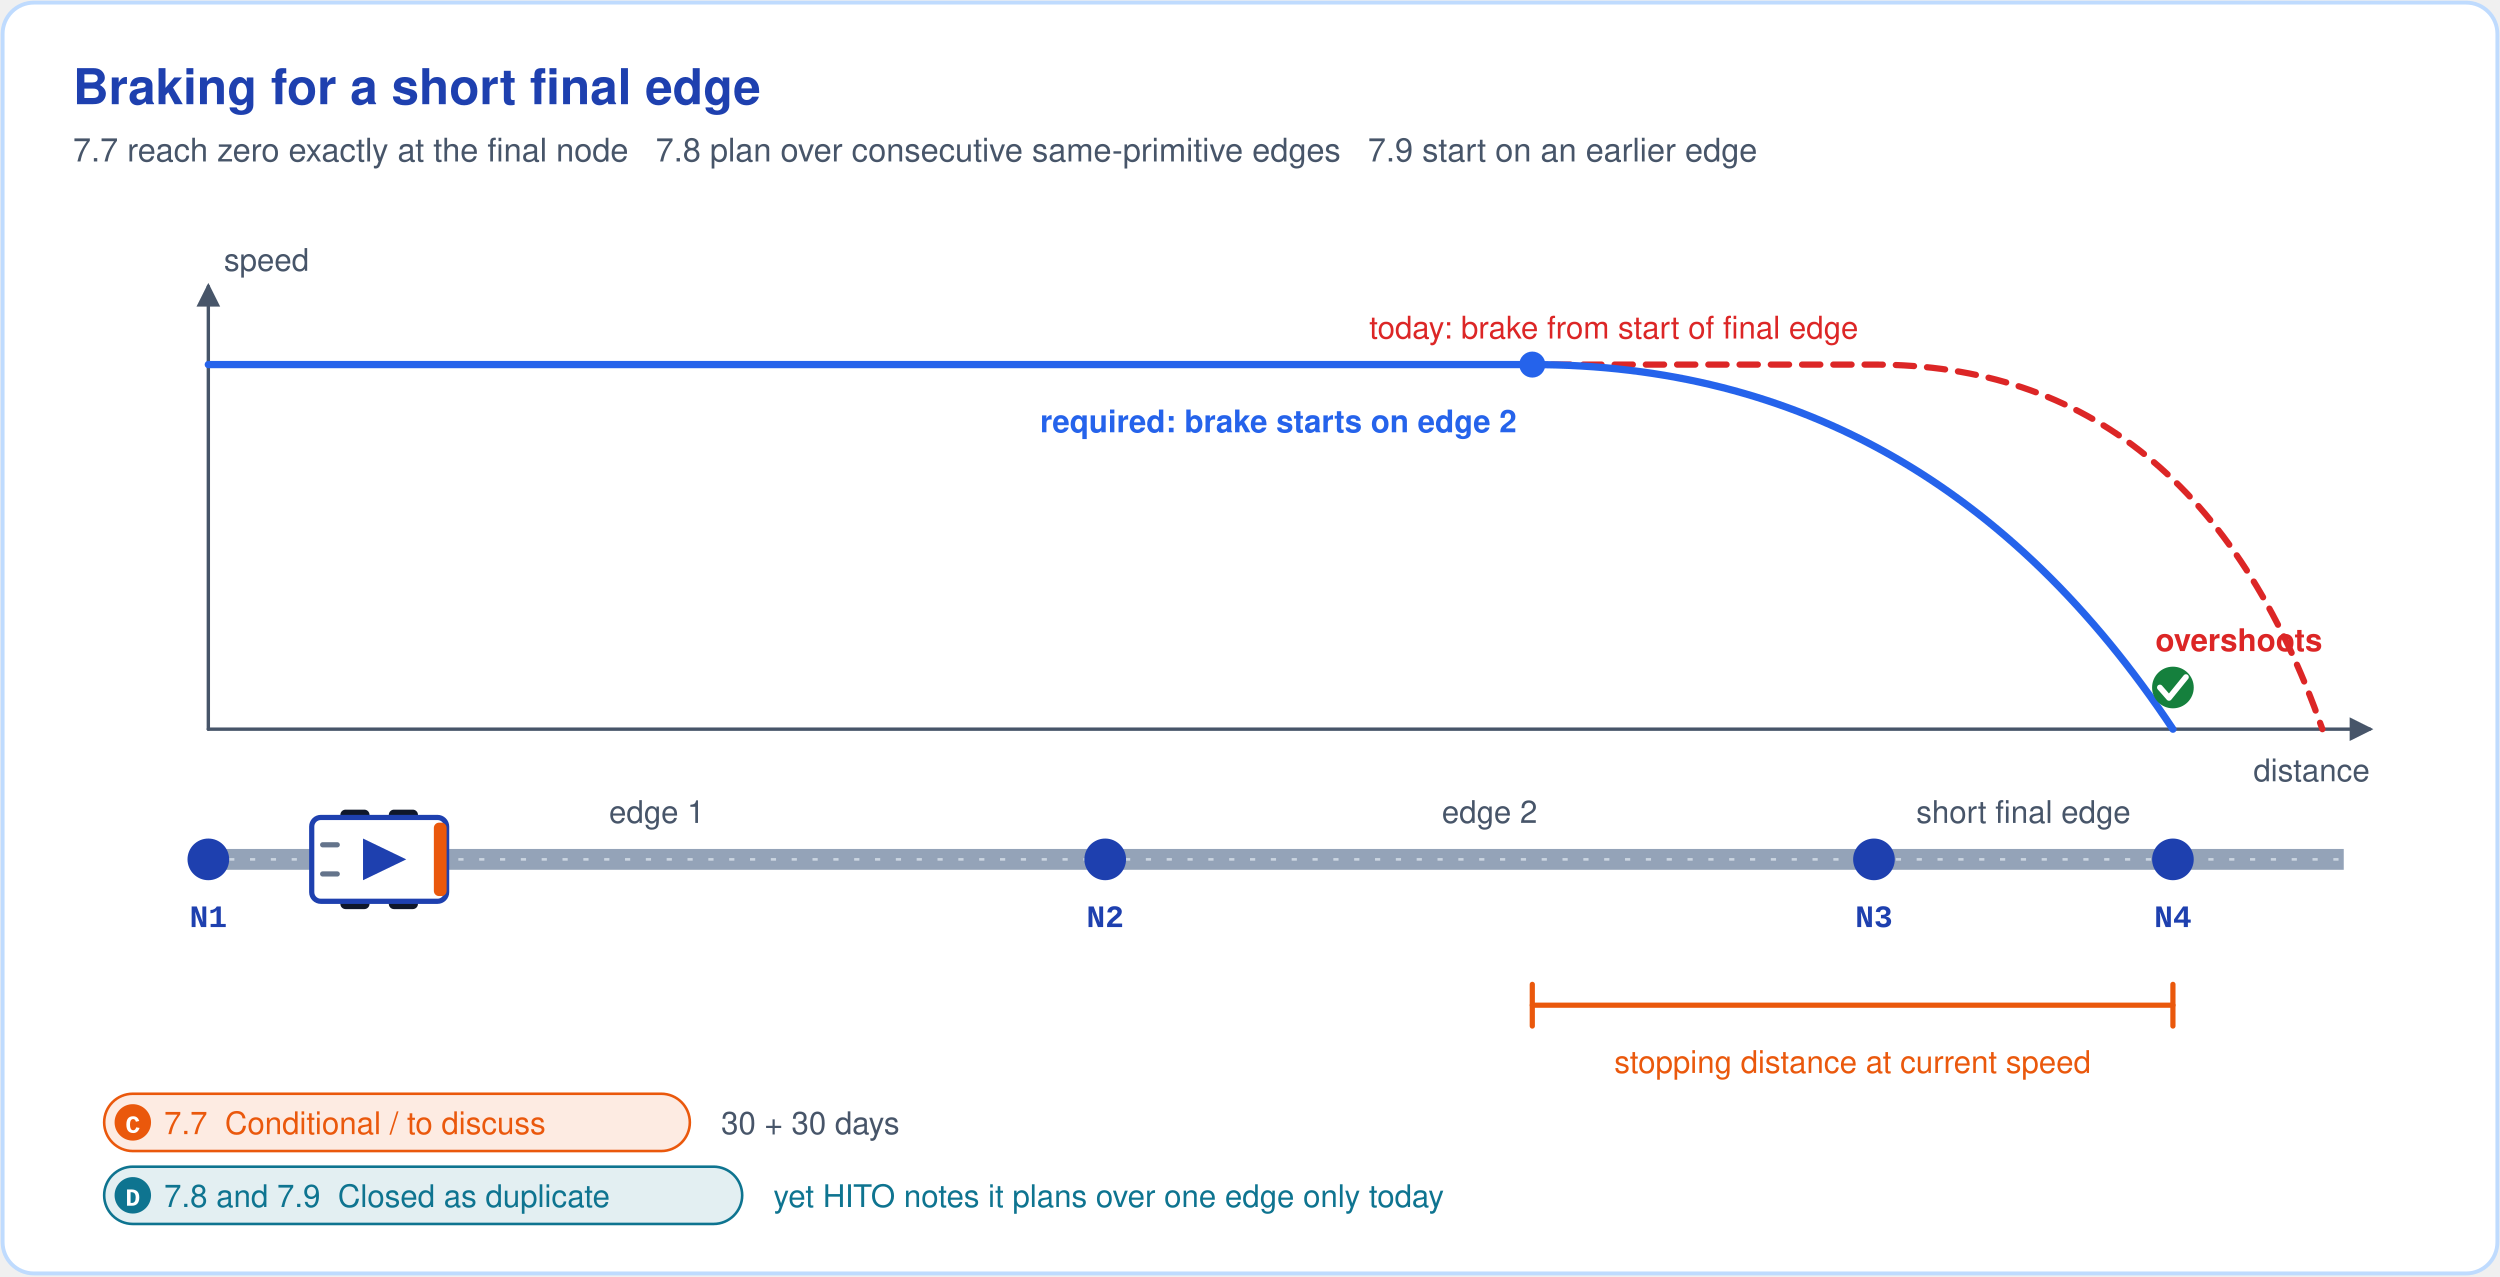
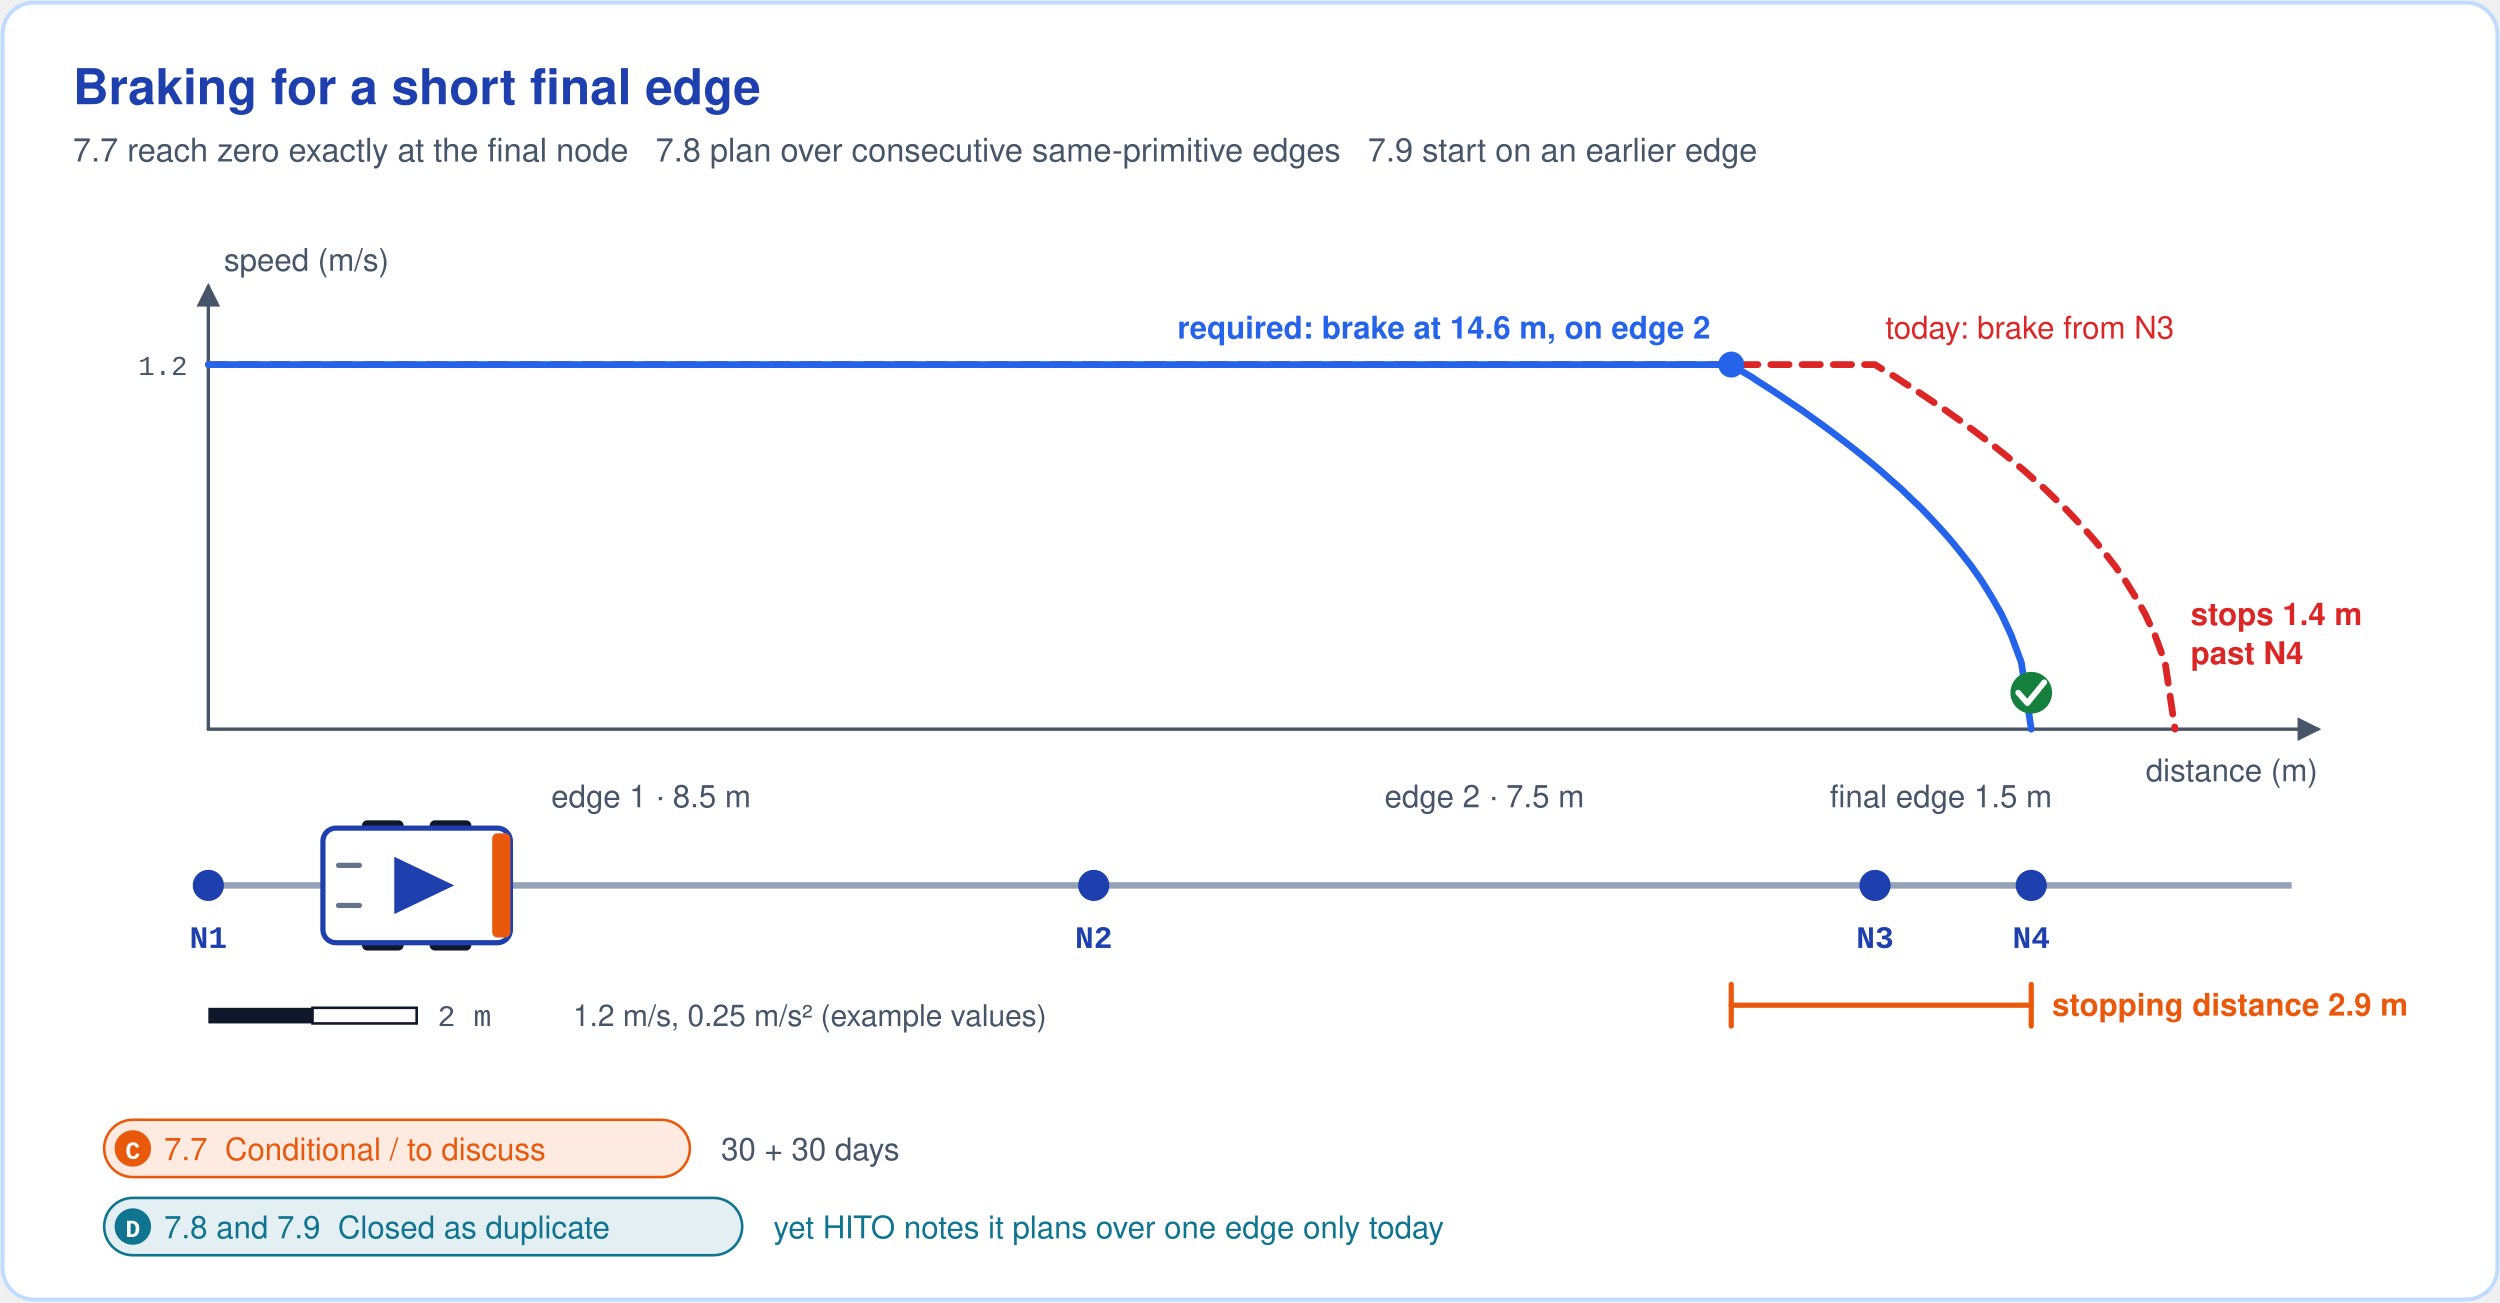
- <svg xmlns="http://www.w3.org/2000/svg" width="960" height="490" viewBox="0 0 960 490" role="img" aria-label="Braking for a short final edge">
+ <svg xmlns="http://www.w3.org/2000/svg" width="960" height="500" viewBox="0 0 960 500" role="img" aria-label="Braking for a short final edge">
  <defs>
    <marker id="ah-primary" viewBox="0 0 10 10" refX="8.5" refY="5" markerWidth="7" markerHeight="7" orient="auto-start-reverse">
      <path d="M0,0 L10,5 L0,10 z" fill="#2563EB" />
    </marker>
    <marker id="ah-secondary" viewBox="0 0 10 10" refX="8.5" refY="5" markerWidth="7" markerHeight="7" orient="auto-start-reverse">
      <path d="M0,0 L10,5 L0,10 z" fill="#3B82F6" />
    </marker>
    <marker id="ah-accent" viewBox="0 0 10 10" refX="8.5" refY="5" markerWidth="7" markerHeight="7" orient="auto-start-reverse">
      <path d="M0,0 L10,5 L0,10 z" fill="#EA580C" />
    </marker>
    <marker id="ah-bg" viewBox="0 0 10 10" refX="8.5" refY="5" markerWidth="7" markerHeight="7" orient="auto-start-reverse">
      <path d="M0,0 L10,5 L0,10 z" fill="#EFF6FF" />
    </marker>
    <marker id="ah-fg" viewBox="0 0 10 10" refX="8.5" refY="5" markerWidth="7" markerHeight="7" orient="auto-start-reverse">
      <path d="M0,0 L10,5 L0,10 z" fill="#1E40AF" />
    </marker>
    <marker id="ah-card" viewBox="0 0 10 10" refX="8.5" refY="5" markerWidth="7" markerHeight="7" orient="auto-start-reverse">
      <path d="M0,0 L10,5 L0,10 z" fill="#FFFFFF" />
    </marker>
    <marker id="ah-muted" viewBox="0 0 10 10" refX="8.5" refY="5" markerWidth="7" markerHeight="7" orient="auto-start-reverse">
      <path d="M0,0 L10,5 L0,10 z" fill="#E9EFF8" />
    </marker>
    <marker id="ah-mutedfg" viewBox="0 0 10 10" refX="8.5" refY="5" markerWidth="7" markerHeight="7" orient="auto-start-reverse">
      <path d="M0,0 L10,5 L0,10 z" fill="#475569" />
    </marker>
    <marker id="ah-border" viewBox="0 0 10 10" refX="8.5" refY="5" markerWidth="7" markerHeight="7" orient="auto-start-reverse">
      <path d="M0,0 L10,5 L0,10 z" fill="#BFDBFE" />
    </marker>
    <marker id="ah-red" viewBox="0 0 10 10" refX="8.5" refY="5" markerWidth="7" markerHeight="7" orient="auto-start-reverse">
      <path d="M0,0 L10,5 L0,10 z" fill="#DC2626" />
    </marker>
    <marker id="ah-green" viewBox="0 0 10 10" refX="8.5" refY="5" markerWidth="7" markerHeight="7" orient="auto-start-reverse">
      <path d="M0,0 L10,5 L0,10 z" fill="#15803D" />
    </marker>
    <marker id="ah-teal" viewBox="0 0 10 10" refX="8.5" refY="5" markerWidth="7" markerHeight="7" orient="auto-start-reverse">
      <path d="M0,0 L10,5 L0,10 z" fill="#0E7490" />
    </marker>
    <marker id="ah-slate" viewBox="0 0 10 10" refX="8.5" refY="5" markerWidth="7" markerHeight="7" orient="auto-start-reverse">
      <path d="M0,0 L10,5 L0,10 z" fill="#64748B" />
    </marker>
    <marker id="ah-ink" viewBox="0 0 10 10" refX="8.5" refY="5" markerWidth="7" markerHeight="7" orient="auto-start-reverse">
      <path d="M0,0 L10,5 L0,10 z" fill="#0F172A" />
    </marker>
    <marker id="ah-tape" viewBox="0 0 10 10" refX="8.5" refY="5" markerWidth="7" markerHeight="7" orient="auto-start-reverse">
      <path d="M0,0 L10,5 L0,10 z" fill="#94A3B8" />
    </marker>
    <pattern id="hatch-red" width="8" height="8" patternUnits="userSpaceOnUse" patternTransform="rotate(45)">
      <rect width="8" height="8" fill="#DC2626" opacity="0.08" />
      <line x1="0" y1="0" x2="0" y2="8" stroke="#DC2626" stroke-width="2" opacity="0.35" />
    </pattern>
  </defs>
-   <rect x="1" y="1" width="958" height="488" rx="12" fill="#FFFFFF" stroke="#BFDBFE" stroke-width="1.5" />
+   <rect x="1" y="1" width="958" height="498" rx="12" fill="#FFFFFF" stroke="#BFDBFE" stroke-width="1.5" />
  <text x="28" y="40" font-family="'IBM Plex Sans', 'Segoe UI', Helvetica, Arial, sans-serif" font-size="19" font-weight="600" fill="#1E40AF" text-anchor="start" style="white-space:pre" xml:space="preserve">Braking for a short final edge</text>
  <text x="28" y="62" font-family="'IBM Plex Sans', 'Segoe UI', Helvetica, Arial, sans-serif" font-size="12.5" font-weight="400" fill="#475569" text-anchor="start" style="white-space:pre" xml:space="preserve">7.7 reach zero exactly at the final node   7.8 plan over consecutive same-primitive edges   7.9 start on an earlier edge</text>
-   <line x1="80" y1="330" x2="900" y2="330" stroke="#94A3B8" stroke-width="8" stroke-linecap="butt" />
-   <line x1="80" y1="330" x2="900" y2="330" stroke="#CBD5E1" stroke-width="1" stroke-linecap="butt" stroke-dasharray="2 6" />
-   <circle cx="80" cy="330" r="7" fill="#1E40AF" stroke="#1E40AF" stroke-width="2" />
-   <text x="80" y="356" font-family="'JetBrains Mono', Consolas, 'Courier New', monospace" font-size="12" font-weight="600" fill="#1E40AF" text-anchor="middle" style="white-space:pre" xml:space="preserve">N1</text>
-   <circle cx="424.4" cy="330" r="7" fill="#1E40AF" stroke="#1E40AF" stroke-width="2" />
-   <text x="424.4" y="356" font-family="'JetBrains Mono', Consolas, 'Courier New', monospace" font-size="12" font-weight="600" fill="#1E40AF" text-anchor="middle" style="white-space:pre" xml:space="preserve">N2</text>
-   <circle cx="719.6" cy="330" r="7" fill="#1E40AF" stroke="#1E40AF" stroke-width="2" />
-   <text x="719.6" y="356" font-family="'JetBrains Mono', Consolas, 'Courier New', monospace" font-size="12" font-weight="600" fill="#1E40AF" text-anchor="middle" style="white-space:pre" xml:space="preserve">N3</text>
-   <circle cx="834.4" cy="330" r="7" fill="#1E40AF" stroke="#1E40AF" stroke-width="2" />
-   <text x="834.4" y="356" font-family="'JetBrains Mono', Consolas, 'Courier New', monospace" font-size="12" font-weight="600" fill="#1E40AF" text-anchor="middle" style="white-space:pre" xml:space="preserve">N4</text>
-   <text x="252.2" y="316" font-family="'IBM Plex Sans', 'Segoe UI', Helvetica, Arial, sans-serif" font-size="12" font-weight="400" fill="#475569" text-anchor="middle" style="white-space:pre" xml:space="preserve">edge 1</text>
-   <text x="572" y="316" font-family="'IBM Plex Sans', 'Segoe UI', Helvetica, Arial, sans-serif" font-size="12" font-weight="400" fill="#475569" text-anchor="middle" style="white-space:pre" xml:space="preserve">edge 2</text>
-   <text x="777" y="316" font-family="'IBM Plex Sans', 'Segoe UI', Helvetica, Arial, sans-serif" font-size="12" font-weight="400" fill="#475569" text-anchor="middle" style="white-space:pre" xml:space="preserve">short final edge</text>
-   <g transform="translate(145.6 330) rotate(0)">
-     <rect x="-14.9" y="-19.1" width="11.2" height="6" rx="2" fill="#0F172A" />
-     <rect x="-14.9" y="13.1" width="11.2" height="6" rx="2" fill="#0F172A" />
-     <rect x="3.7" y="-19.1" width="11.2" height="6" rx="2" fill="#0F172A" />
-     <rect x="3.7" y="13.1" width="11.2" height="6" rx="2" fill="#0F172A" />
-     <rect x="-25.9" y="-16.1" width="51.8" height="32.2" rx="3.5" fill="#FFFFFF" stroke="#1E40AF" stroke-width="2" />
-     <line x1="-21.7" y1="-5.6" x2="-16.1" y2="-5.6" stroke="#64748B" stroke-width="2" stroke-linecap="round" />
-     <line x1="-21.7" y1="5.6" x2="-16.1" y2="5.6" stroke="#64748B" stroke-width="2" stroke-linecap="round" />
-     <rect x="21" y="-14.1" width="4.9" height="28.2" rx="2" fill="#EA580C" />
-     <path d="M -6.2 -8 L 10.4 0 L -6.2 8 Z" fill="#1E40AF" />
+   <line x1="80" y1="280" x2="890" y2="280" stroke="#475569" stroke-width="1.3" stroke-linecap="round" marker-end="url(#ah-mutedfg)" />
+   <line x1="80" y1="280" x2="80" y2="110" stroke="#475569" stroke-width="1.3" stroke-linecap="round" marker-end="url(#ah-mutedfg)" />
+   <text x="890" y="300" font-family="'IBM Plex Sans', 'Segoe UI', Helvetica, Arial, sans-serif" font-size="12" font-weight="400" fill="#475569" text-anchor="end" style="white-space:pre" xml:space="preserve">distance (m)</text>
+   <text x="86" y="104" font-family="'IBM Plex Sans', 'Segoe UI', Helvetica, Arial, sans-serif" font-size="12" font-weight="400" fill="#475569" text-anchor="start" style="white-space:pre" xml:space="preserve">speed (m/s)</text>
+   <text x="72" y="144" font-family="'JetBrains Mono', Consolas, 'Courier New', monospace" font-size="10.5" font-weight="400" fill="#475569" text-anchor="end" style="white-space:pre" xml:space="preserve">1.2</text>
+   <path d="M 80.0 140.0 L 720.0 140.0 L 723.8 142.4 L 727.7 144.7 L 731.5 147.2 L 735.4 149.7 L 739.2 152.2 L 743.0 154.8 L 746.9 157.4 L 750.7 160.1 L 754.6 162.9 L 758.4 165.7 L 762.2 168.6 L 766.1 171.6 L 769.9 174.6 L 773.8 177.8 L 777.6 181.0 L 781.4 184.4 L 785.3 187.8 L 789.1 191.5 L 793.0 195.2 L 796.8 199.2 L 800.6 203.3 L 804.5 207.7 L 808.3 212.4 L 812.2 217.4 L 816.0 222.8 L 819.8 228.9 L 823.7 235.7 L 827.5 243.9 L 831.4 254.4 L 835.2 280.0" fill="none" stroke="#DC2626" stroke-width="2.6" stroke-linecap="round" stroke-linejoin="round" stroke-dasharray="7 5" />
+   <text x="841.2" y="240" font-family="'IBM Plex Sans', 'Segoe UI', Helvetica, Arial, sans-serif" font-size="12" font-weight="600" fill="#DC2626" text-anchor="start" style="white-space:pre" xml:space="preserve">stops 1.4 m</text>
+   <text x="841.2" y="255" font-family="'IBM Plex Sans', 'Segoe UI', Helvetica, Arial, sans-serif" font-size="12" font-weight="600" fill="#DC2626" text-anchor="start" style="white-space:pre" xml:space="preserve">past N4</text>
+   <text x="724" y="130" font-family="'IBM Plex Sans', 'Segoe UI', Helvetica, Arial, sans-serif" font-size="12" font-weight="400" fill="#DC2626" text-anchor="start" style="white-space:pre" xml:space="preserve">today: brake from N3</text>
+   <path d="M 80.0 140.0 L 664.8 140.0 L 668.6 142.4 L 672.5 144.7 L 676.3 147.2 L 680.2 149.7 L 684.0 152.2 L 687.8 154.8 L 691.7 157.4 L 695.5 160.1 L 699.4 162.9 L 703.2 165.7 L 707.0 168.6 L 710.9 171.6 L 714.7 174.6 L 718.6 177.8 L 722.4 181.0 L 726.2 184.4 L 730.1 187.8 L 733.9 191.5 L 737.8 195.2 L 741.6 199.2 L 745.4 203.3 L 749.3 207.7 L 753.1 212.4 L 757.0 217.4 L 760.8 222.8 L 764.6 228.9 L 768.5 235.7 L 772.3 243.9 L 776.2 254.4 L 780.0 280.0" fill="none" stroke="#2563EB" stroke-width="2.6" stroke-linecap="round" stroke-linejoin="round" />
+   <circle cx="664.8" cy="140" r="5" fill="#2563EB" />
+   <text x="656.8" y="130" font-family="'IBM Plex Sans', 'Segoe UI', Helvetica, Arial, sans-serif" font-size="12" font-weight="600" fill="#2563EB" text-anchor="end" style="white-space:pre" xml:space="preserve">required: brake at 14.6 m, on edge 2</text>
+   <circle cx="780" cy="266" r="8" fill="#15803D" />
+   <path d="M 775.0 266 L 778.5 270 L 785.0 262" fill="none" stroke="#FFFFFF" stroke-width="2.2" stroke-linecap="round" stroke-linejoin="round" />
+   <line x1="80" y1="340" x2="880" y2="340" stroke="#94A3B8" stroke-width="2.5" stroke-linecap="butt" />
+   <circle cx="80" cy="340" r="5" fill="#1E40AF" stroke="#1E40AF" stroke-width="2" />
+   <text x="80" y="364" font-family="'JetBrains Mono', Consolas, 'Courier New', monospace" font-size="12" font-weight="600" fill="#1E40AF" text-anchor="middle" style="white-space:pre" xml:space="preserve">N1</text>
+   <circle cx="420" cy="340" r="5" fill="#1E40AF" stroke="#1E40AF" stroke-width="2" />
+   <text x="420" y="364" font-family="'JetBrains Mono', Consolas, 'Courier New', monospace" font-size="12" font-weight="600" fill="#1E40AF" text-anchor="middle" style="white-space:pre" xml:space="preserve">N2</text>
+   <circle cx="720" cy="340" r="5" fill="#1E40AF" stroke="#1E40AF" stroke-width="2" />
+   <text x="720" y="364" font-family="'JetBrains Mono', Consolas, 'Courier New', monospace" font-size="12" font-weight="600" fill="#1E40AF" text-anchor="middle" style="white-space:pre" xml:space="preserve">N3</text>
+   <circle cx="780" cy="340" r="5" fill="#1E40AF" stroke="#1E40AF" stroke-width="2" />
+   <text x="780" y="364" font-family="'JetBrains Mono', Consolas, 'Courier New', monospace" font-size="12" font-weight="600" fill="#1E40AF" text-anchor="middle" style="white-space:pre" xml:space="preserve">N4</text>
+   <text x="250" y="310" font-family="'IBM Plex Sans', 'Segoe UI', Helvetica, Arial, sans-serif" font-size="12" font-weight="400" fill="#475569" text-anchor="middle" style="white-space:pre" xml:space="preserve">edge 1 · 8.5 m</text>
+   <text x="570" y="310" font-family="'IBM Plex Sans', 'Segoe UI', Helvetica, Arial, sans-serif" font-size="12" font-weight="400" fill="#475569" text-anchor="middle" style="white-space:pre" xml:space="preserve">edge 2 · 7.5 m</text>
+   <text x="788" y="310" font-family="'IBM Plex Sans', 'Segoe UI', Helvetica, Arial, sans-serif" font-size="12" font-weight="400" fill="#475569" text-anchor="end" style="white-space:pre" xml:space="preserve">final edge 1.5 m</text>
+   <g transform="translate(160 340) rotate(0)">
+     <rect x="-21" y="-25" width="16" height="6" rx="2" fill="#0F172A" />
+     <rect x="-21" y="19" width="16" height="6" rx="2" fill="#0F172A" />
+     <rect x="5" y="-25" width="16" height="6" rx="2" fill="#0F172A" />
+     <rect x="5" y="19" width="16" height="6" rx="2" fill="#0F172A" />
+     <rect x="-36" y="-22" width="72" height="44" rx="5" fill="#FFFFFF" stroke="#1E40AF" stroke-width="2" />
+     <line x1="-30" y1="-7.7" x2="-22" y2="-7.7" stroke="#64748B" stroke-width="2" stroke-linecap="round" />
+     <line x1="-30" y1="7.7" x2="-22" y2="7.7" stroke="#64748B" stroke-width="2" stroke-linecap="round" />
+     <rect x="29" y="-20" width="7" height="40" rx="2" fill="#EA580C" />
+     <path d="M -8.6 -11 L 14.4 0 L -8.6 11 Z" fill="#1E40AF" />
  </g>
-   <line x1="588.4" y1="386" x2="834.4" y2="386" stroke="#EA580C" stroke-width="2" stroke-linecap="round" />
-   <line x1="588.4" y1="378" x2="588.4" y2="394" stroke="#EA580C" stroke-width="2" stroke-linecap="round" />
-   <line x1="834.4" y1="378" x2="834.4" y2="394" stroke="#EA580C" stroke-width="2" stroke-linecap="round" />
-   <text x="711.4" y="412" font-family="'IBM Plex Sans', 'Segoe UI', Helvetica, Arial, sans-serif" font-size="12" font-weight="400" fill="#EA580C" text-anchor="middle" style="white-space:pre" xml:space="preserve">stopping distance at current speed</text>
-   <line x1="80" y1="280" x2="910" y2="280" stroke="#475569" stroke-width="1.3" stroke-linecap="round" marker-end="url(#ah-mutedfg)" />
-   <line x1="80" y1="280" x2="80" y2="110" stroke="#475569" stroke-width="1.3" stroke-linecap="round" marker-end="url(#ah-mutedfg)" />
-   <text x="910" y="300" font-family="'IBM Plex Sans', 'Segoe UI', Helvetica, Arial, sans-serif" font-size="12" font-weight="400" fill="#475569" text-anchor="end" style="white-space:pre" xml:space="preserve">distance</text>
-   <text x="86" y="104" font-family="'IBM Plex Sans', 'Segoe UI', Helvetica, Arial, sans-serif" font-size="12" font-weight="400" fill="#475569" text-anchor="start" style="white-space:pre" xml:space="preserve">speed</text>
-   <path d="M 80 140 L 719.6 140 Q 842.6 140 891.8 280" fill="none" stroke="#DC2626" stroke-width="2.4" stroke-linecap="round" stroke-linejoin="round" stroke-dasharray="7 5" />
-   <text x="891.8" y="250" font-family="'IBM Plex Sans', 'Segoe UI', Helvetica, Arial, sans-serif" font-size="12" font-weight="600" fill="#DC2626" text-anchor="end" style="white-space:pre" xml:space="preserve">overshoots</text>
-   <text x="713.6" y="130" font-family="'IBM Plex Sans', 'Segoe UI', Helvetica, Arial, sans-serif" font-size="12" font-weight="400" fill="#DC2626" text-anchor="end" style="white-space:pre" xml:space="preserve">today: brake from start of final edge</text>
-   <path d="M 80 140 L 588.4 140 Q 741.4 140 834.4 280" fill="none" stroke="#2563EB" stroke-width="2.8" stroke-linecap="round" stroke-linejoin="round" />
-   <circle cx="588.4" cy="140" r="5" fill="#2563EB" />
-   <text x="582.4" y="166" font-family="'IBM Plex Sans', 'Segoe UI', Helvetica, Arial, sans-serif" font-size="12" font-weight="600" fill="#2563EB" text-anchor="end" style="white-space:pre" xml:space="preserve">required: brake starts on edge 2</text>
-   <circle cx="834.4" cy="264" r="8" fill="#15803D" />
-   <path d="M 829.4 264 L 832.9 268 L 839.4 260" fill="none" stroke="#FFFFFF" stroke-width="2.2" stroke-linecap="round" stroke-linejoin="round" />
-   <rect x="40" y="420" width="224.9" height="22" rx="11" fill="#EA580C" opacity="0.12" />
-   <rect x="40" y="420" width="224.9" height="22" rx="11" fill="none" stroke="#EA580C" stroke-width="1" />
-   <circle cx="51" cy="431" r="7" fill="#EA580C" />
-   <text x="51" y="435" font-family="'JetBrains Mono', Consolas, 'Courier New', monospace" font-size="9.5" font-weight="700" fill="#FFFFFF" text-anchor="middle" style="white-space:pre" xml:space="preserve">C</text>
-   <text x="63" y="435.5" font-family="'IBM Plex Sans', 'Segoe UI', Helvetica, Arial, sans-serif" font-size="12" font-weight="500" fill="#EA580C" text-anchor="start" style="white-space:pre" xml:space="preserve">7.7  Conditional / to discuss</text>
-   <text x="276.9" y="435.5" font-family="'IBM Plex Sans', 'Segoe UI', Helvetica, Arial, sans-serif" font-size="12" font-weight="400" fill="#475569" text-anchor="start" style="white-space:pre" xml:space="preserve">30 + 30 days</text>
-   <rect x="40" y="448" width="245" height="22" rx="11" fill="#0E7490" opacity="0.12" />
-   <rect x="40" y="448" width="245" height="22" rx="11" fill="none" stroke="#0E7490" stroke-width="1" />
-   <circle cx="51" cy="459" r="7" fill="#0E7490" />
-   <text x="51" y="463" font-family="'JetBrains Mono', Consolas, 'Courier New', monospace" font-size="9.5" font-weight="700" fill="#FFFFFF" text-anchor="middle" style="white-space:pre" xml:space="preserve">D</text>
-   <text x="63" y="463.5" font-family="'IBM Plex Sans', 'Segoe UI', Helvetica, Arial, sans-serif" font-size="12" font-weight="500" fill="#0E7490" text-anchor="start" style="white-space:pre" xml:space="preserve">7.8 and 7.9  Closed as duplicate</text>
-   <text x="297" y="463.5" font-family="'IBM Plex Sans', 'Segoe UI', Helvetica, Arial, sans-serif" font-size="12" font-weight="400" fill="#0E7490" text-anchor="start" style="white-space:pre" xml:space="preserve">yet HITO notes it plans over one edge only today</text>
+   <line x1="664.8" y1="378" x2="664.8" y2="394" stroke="#EA580C" stroke-width="2" stroke-linecap="round" />
+   <line x1="780" y1="378" x2="780" y2="394" stroke="#EA580C" stroke-width="2" stroke-linecap="round" />
+   <line x1="664.8" y1="386" x2="780" y2="386" stroke="#EA580C" stroke-width="2" stroke-linecap="round" />
+   <text x="788" y="390" font-family="'IBM Plex Sans', 'Segoe UI', Helvetica, Arial, sans-serif" font-size="12" font-weight="600" fill="#EA580C" text-anchor="start" style="white-space:pre" xml:space="preserve">stopping distance 2.9 m</text>
+   <rect x="80" y="387" width="40" height="6" rx="0" fill="#0F172A" />
+   <rect x="120" y="387" width="40" height="6" rx="0" fill="#FFFFFF" stroke="#0F172A" stroke-width="1" />
+   <text x="168" y="394" font-family="'JetBrains Mono', Consolas, 'Courier New', monospace" font-size="11.5" font-weight="400" fill="#475569" text-anchor="start" style="white-space:pre" xml:space="preserve">2 m</text>
+   <text x="220" y="394" font-family="'IBM Plex Sans', 'Segoe UI', Helvetica, Arial, sans-serif" font-size="11.5" font-weight="400" fill="#475569" text-anchor="start" style="white-space:pre" xml:space="preserve">1.2 m/s, 0.25 m/s² (example values)</text>
+   <rect x="40" y="430" width="224.9" height="22" rx="11" fill="#EA580C" opacity="0.12" />
+   <rect x="40" y="430" width="224.9" height="22" rx="11" fill="none" stroke="#EA580C" stroke-width="1" />
+   <circle cx="51" cy="441" r="7" fill="#EA580C" />
+   <text x="51" y="445" font-family="'JetBrains Mono', Consolas, 'Courier New', monospace" font-size="9.5" font-weight="700" fill="#FFFFFF" text-anchor="middle" style="white-space:pre" xml:space="preserve">C</text>
+   <text x="63" y="445.5" font-family="'IBM Plex Sans', 'Segoe UI', Helvetica, Arial, sans-serif" font-size="12" font-weight="500" fill="#EA580C" text-anchor="start" style="white-space:pre" xml:space="preserve">7.7  Conditional / to discuss</text>
+   <text x="276.9" y="445.5" font-family="'IBM Plex Sans', 'Segoe UI', Helvetica, Arial, sans-serif" font-size="12" font-weight="400" fill="#475569" text-anchor="start" style="white-space:pre" xml:space="preserve">30 + 30 days</text>
+   <rect x="40" y="460" width="245" height="22" rx="11" fill="#0E7490" opacity="0.12" />
+   <rect x="40" y="460" width="245" height="22" rx="11" fill="none" stroke="#0E7490" stroke-width="1" />
+   <circle cx="51" cy="471" r="7" fill="#0E7490" />
+   <text x="51" y="475" font-family="'JetBrains Mono', Consolas, 'Courier New', monospace" font-size="9.5" font-weight="700" fill="#FFFFFF" text-anchor="middle" style="white-space:pre" xml:space="preserve">D</text>
+   <text x="63" y="475.5" font-family="'IBM Plex Sans', 'Segoe UI', Helvetica, Arial, sans-serif" font-size="12" font-weight="500" fill="#0E7490" text-anchor="start" style="white-space:pre" xml:space="preserve">7.8 and 7.9  Closed as duplicate</text>
+   <text x="297" y="475.5" font-family="'IBM Plex Sans', 'Segoe UI', Helvetica, Arial, sans-serif" font-size="12" font-weight="400" fill="#0E7490" text-anchor="start" style="white-space:pre" xml:space="preserve">yet HITO notes it plans over one edge only today</text>
</svg>
